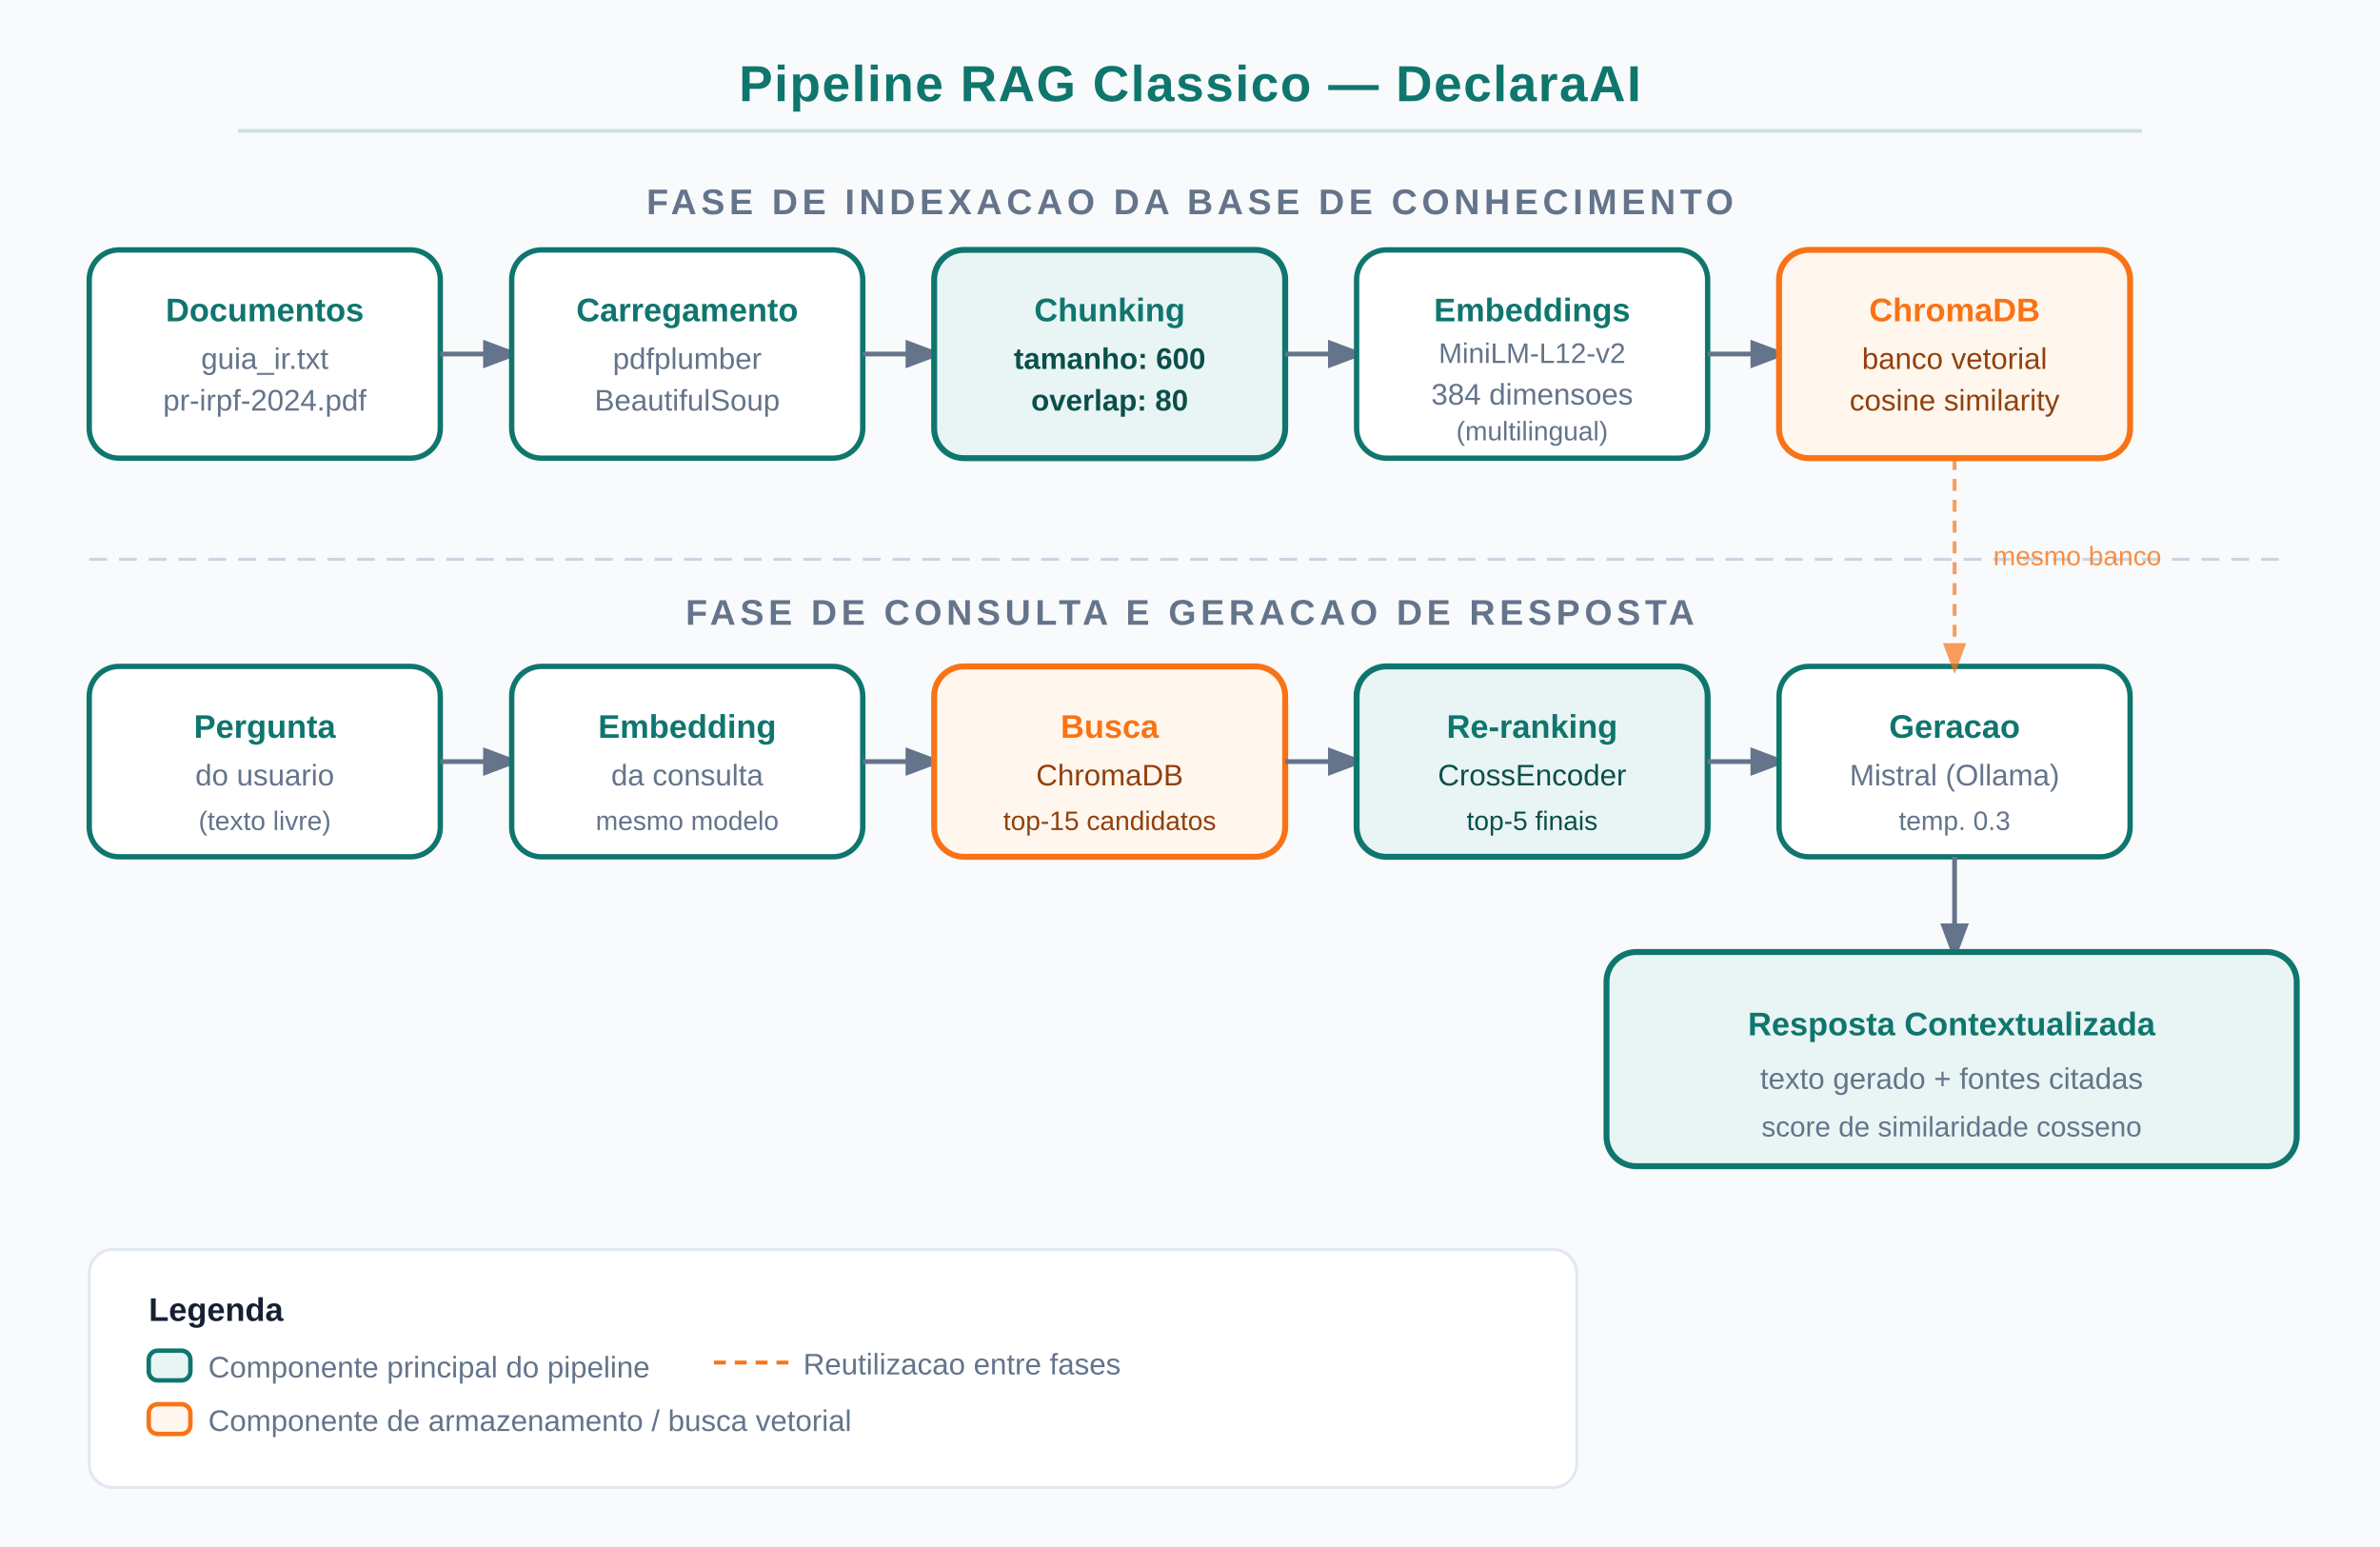
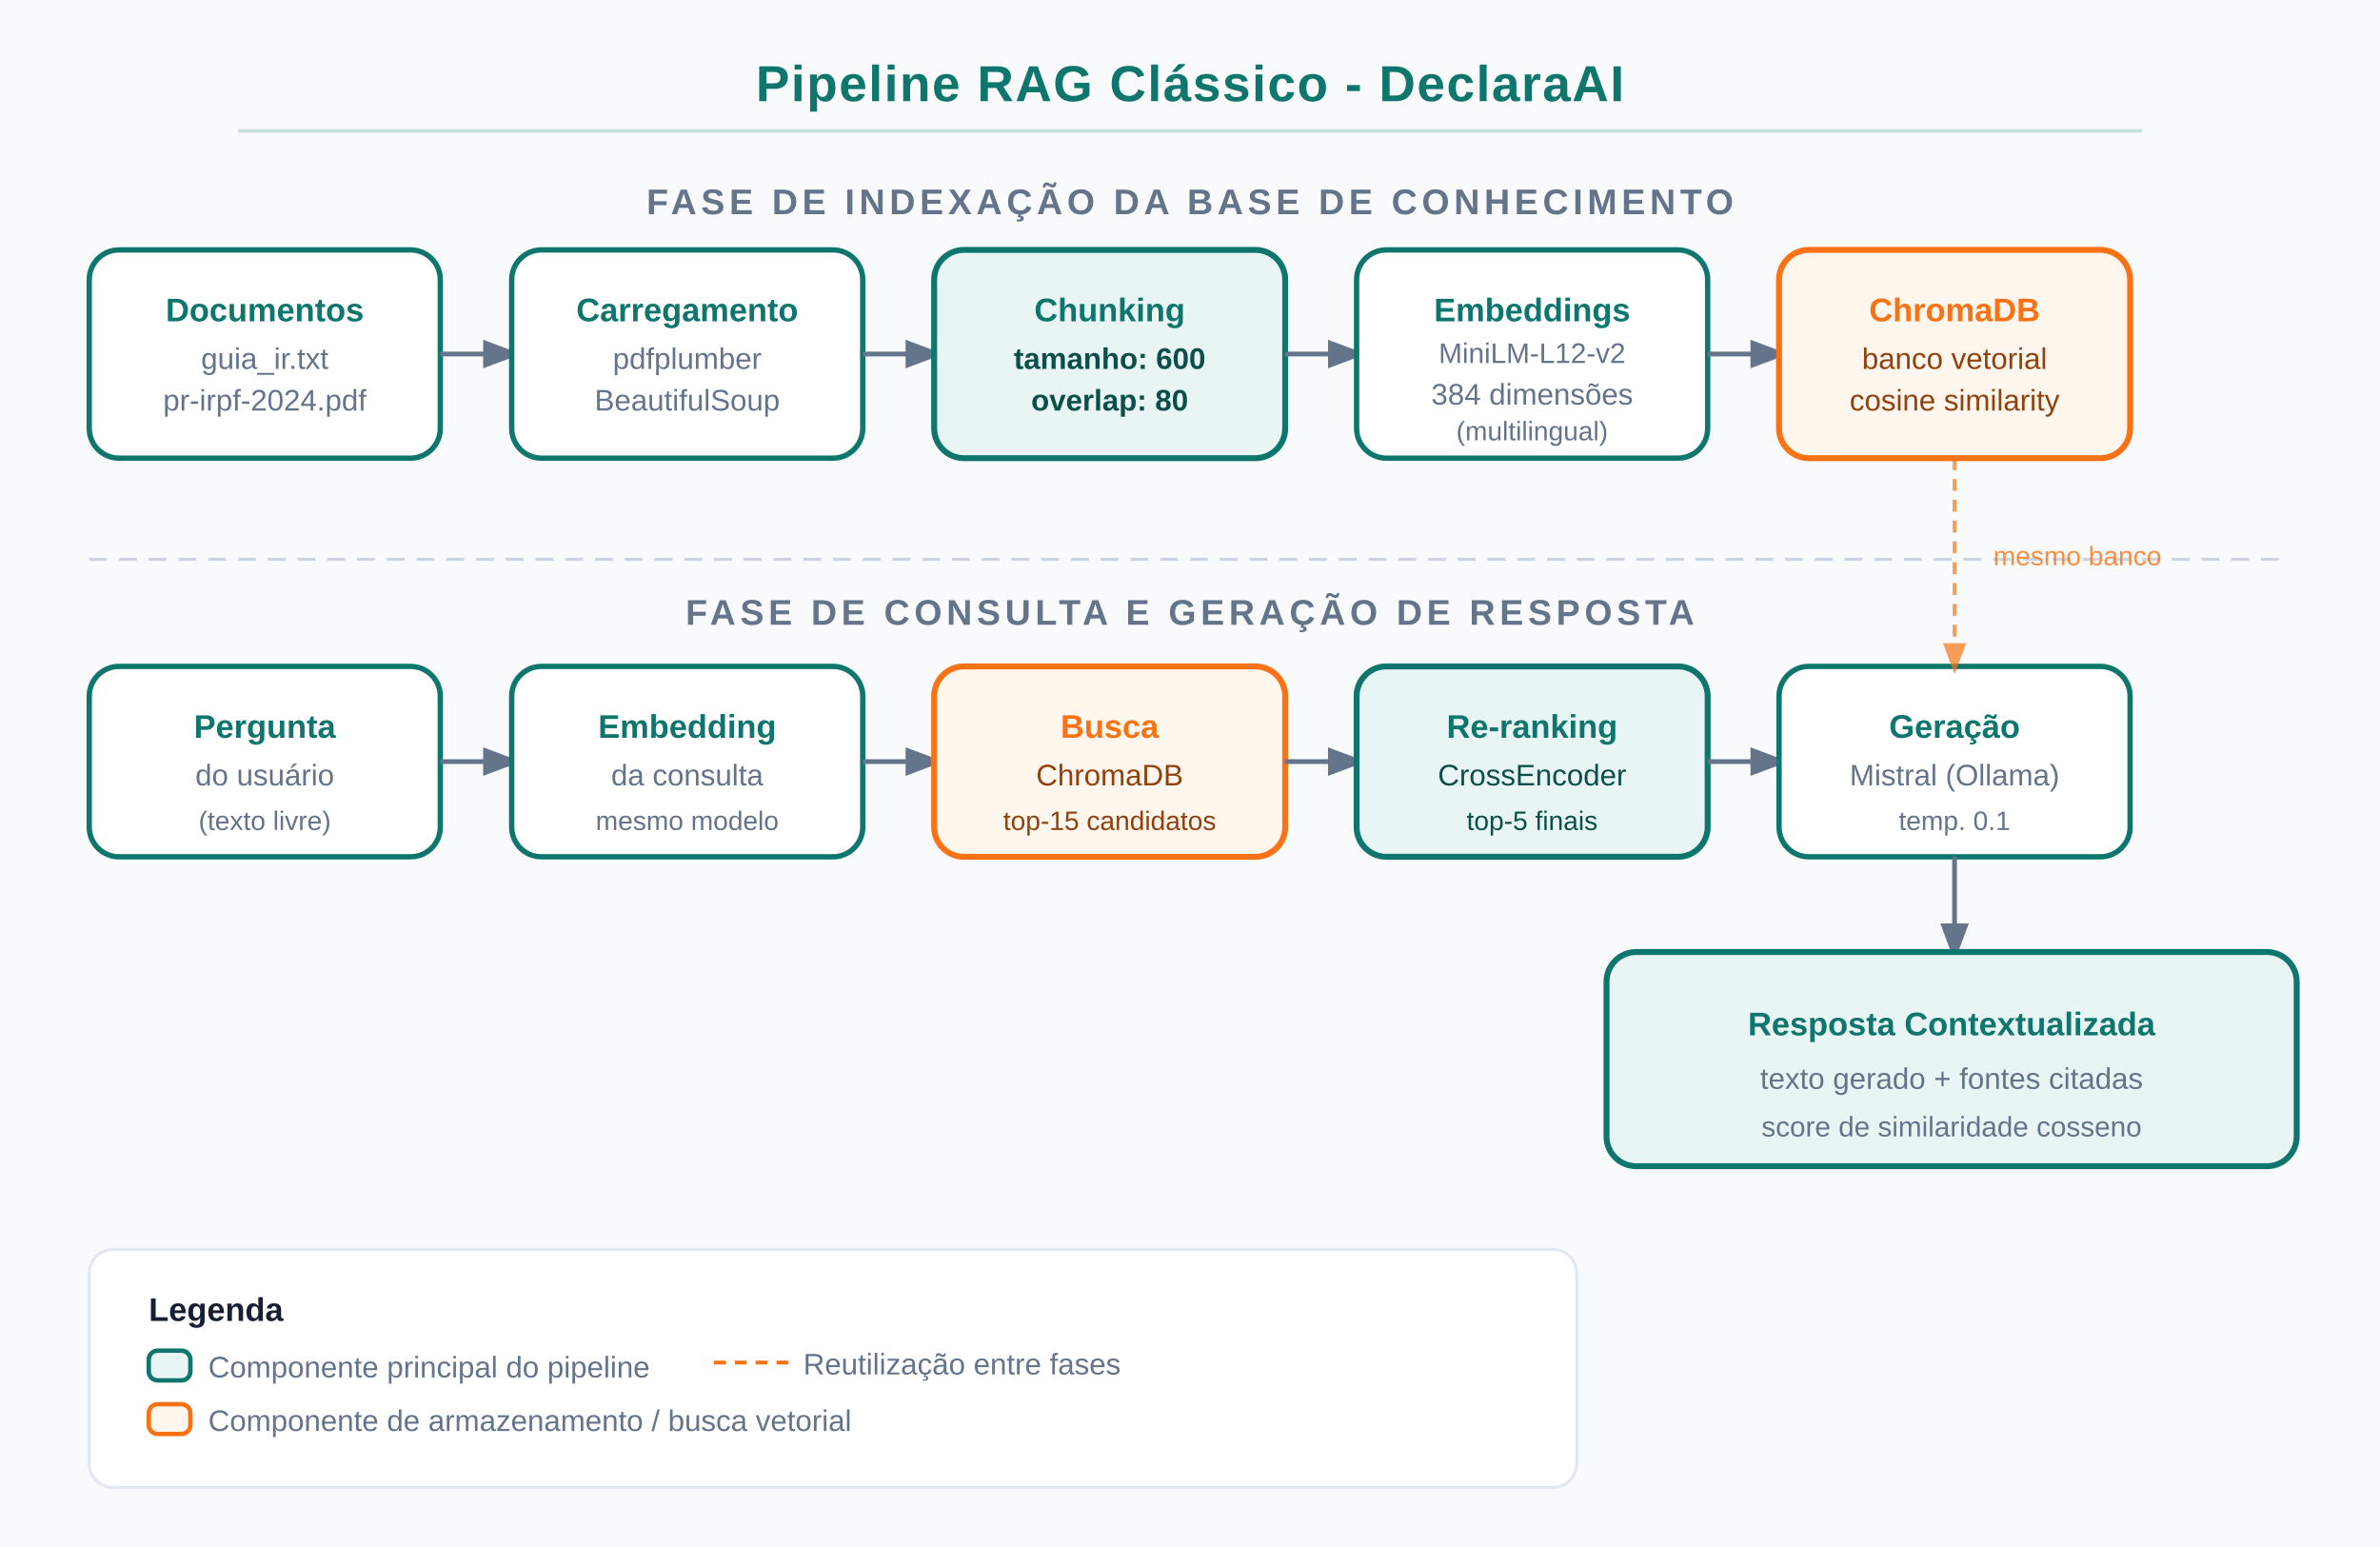
<svg xmlns="http://www.w3.org/2000/svg" viewBox="0 0 800 520" width="800" height="520" font-family="'Segoe UI', Arial, sans-serif">
  <rect width="800" height="520" fill="#F8FAFC" />
-   <text x="400" y="34" font-size="17" font-weight="700" fill="#0F766E" text-anchor="middle" letter-spacing="0.5">Pipeline RAG Classico — DeclaraAI</text>
+   <text x="400" y="34" font-size="17" font-weight="700" fill="#0F766E" text-anchor="middle" letter-spacing="0.5">Pipeline RAG Clássico - DeclaraAI</text>
  <line x1="80" y1="44" x2="720" y2="44" stroke="#0F766E" stroke-width="1.2" opacity="0.2" />
-   <text x="400" y="72" font-size="12" font-weight="700" fill="#64748B" text-anchor="middle" letter-spacing="1.5">FASE DE INDEXACAO DA BASE DE CONHECIMENTO</text>
+   <text x="400" y="72" font-size="12" font-weight="700" fill="#64748B" text-anchor="middle" letter-spacing="1.5">FASE DE INDEXAÇÃO DA BASE DE CONHECIMENTO</text>
  <rect x="30" y="84" width="118" height="70" rx="10" fill="#FFFFFF" stroke="#0F766E" stroke-width="1.8" />
  <text x="89" y="108" font-size="11" font-weight="700" fill="#0F766E" text-anchor="middle">Documentos</text>
  <text x="89" y="124" font-size="10" fill="#64748B" text-anchor="middle">guia_ir.txt</text>
  <text x="89" y="138" font-size="10" fill="#64748B" text-anchor="middle">pr-irpf-2024.pdf</text>
  <line x1="148" y1="119" x2="172" y2="119" stroke="#64748B" stroke-width="1.6" marker-end="url(#arr)" />
  <rect x="172" y="84" width="118" height="70" rx="10" fill="#FFFFFF" stroke="#0F766E" stroke-width="1.8" />
  <text x="231" y="108" font-size="11" font-weight="700" fill="#0F766E" text-anchor="middle">Carregamento</text>
  <text x="231" y="124" font-size="10" fill="#64748B" text-anchor="middle">pdfplumber</text>
  <text x="231" y="138" font-size="10" fill="#64748B" text-anchor="middle">BeautifulSoup</text>
  <line x1="290" y1="119" x2="314" y2="119" stroke="#64748B" stroke-width="1.6" marker-end="url(#arr)" />
  <rect x="314" y="84" width="118" height="70" rx="10" fill="#E8F5F4" stroke="#0F766E" stroke-width="2" />
  <text x="373" y="108" font-size="11" font-weight="700" fill="#0F766E" text-anchor="middle">Chunking</text>
  <text x="373" y="124" font-size="10" fill="#0B4F4A" text-anchor="middle" font-weight="600">tamanho: 600</text>
  <text x="373" y="138" font-size="10" fill="#0B4F4A" text-anchor="middle" font-weight="600">overlap: 80</text>
  <line x1="432" y1="119" x2="456" y2="119" stroke="#64748B" stroke-width="1.6" marker-end="url(#arr)" />
  <rect x="456" y="84" width="118" height="70" rx="10" fill="#FFFFFF" stroke="#0F766E" stroke-width="1.8" />
  <text x="515" y="108" font-size="11" font-weight="700" fill="#0F766E" text-anchor="middle">Embeddings</text>
  <text x="515" y="122" font-size="9.5" fill="#64748B" text-anchor="middle">MiniLM-L12-v2</text>
-   <text x="515" y="136" font-size="10" fill="#64748B" text-anchor="middle">384 dimensoes</text>
+   <text x="515" y="136" font-size="10" fill="#64748B" text-anchor="middle">384 dimensões</text>
  <text x="515" y="148" font-size="9" fill="#64748B" text-anchor="middle">(multilingual)</text>
  <line x1="574" y1="119" x2="598" y2="119" stroke="#64748B" stroke-width="1.6" marker-end="url(#arr)" />
  <rect x="598" y="84" width="118" height="70" rx="10" fill="#FFF7ED" stroke="#F97316" stroke-width="2" />
  <text x="657" y="108" font-size="11" font-weight="700" fill="#F97316" text-anchor="middle">ChromaDB</text>
  <text x="657" y="124" font-size="10" fill="#92400E" text-anchor="middle">banco vetorial</text>
  <text x="657" y="138" font-size="10" fill="#92400E" text-anchor="middle">cosine similarity</text>
  <line x1="30" y1="188" x2="770" y2="188" stroke="#CBD5E1" stroke-width="1" stroke-dasharray="6,4" />
-   <text x="400" y="210" font-size="12" font-weight="700" fill="#64748B" text-anchor="middle" letter-spacing="1.5">FASE DE CONSULTA E GERACAO DE RESPOSTA</text>
+   <text x="400" y="210" font-size="12" font-weight="700" fill="#64748B" text-anchor="middle" letter-spacing="1.5">FASE DE CONSULTA E GERAÇÃO DE RESPOSTA</text>
  <rect x="30" y="224" width="118" height="64" rx="10" fill="#FFFFFF" stroke="#0F766E" stroke-width="1.8" />
  <text x="89" y="248" font-size="11" font-weight="700" fill="#0F766E" text-anchor="middle">Pergunta</text>
-   <text x="89" y="264" font-size="10" fill="#64748B" text-anchor="middle">do usuario</text>
+   <text x="89" y="264" font-size="10" fill="#64748B" text-anchor="middle">do usuário</text>
  <text x="89" y="279" font-size="9" fill="#64748B" text-anchor="middle">(texto livre)</text>
  <line x1="148" y1="256" x2="172" y2="256" stroke="#64748B" stroke-width="1.6" marker-end="url(#arr)" />
  <rect x="172" y="224" width="118" height="64" rx="10" fill="#FFFFFF" stroke="#0F766E" stroke-width="1.8" />
  <text x="231" y="248" font-size="11" font-weight="700" fill="#0F766E" text-anchor="middle">Embedding</text>
  <text x="231" y="264" font-size="10" fill="#64748B" text-anchor="middle">da consulta</text>
  <text x="231" y="279" font-size="9" fill="#64748B" text-anchor="middle">mesmo modelo</text>
  <line x1="290" y1="256" x2="314" y2="256" stroke="#64748B" stroke-width="1.6" marker-end="url(#arr)" />
  <rect x="314" y="224" width="118" height="64" rx="10" fill="#FFF7ED" stroke="#F97316" stroke-width="2" />
  <text x="373" y="248" font-size="11" font-weight="700" fill="#F97316" text-anchor="middle">Busca</text>
  <text x="373" y="264" font-size="10" fill="#92400E" text-anchor="middle">ChromaDB</text>
  <text x="373" y="279" font-size="9" fill="#92400E" text-anchor="middle">top-15 candidatos</text>
  <line x1="432" y1="256" x2="456" y2="256" stroke="#64748B" stroke-width="1.6" marker-end="url(#arr)" />
  <rect x="456" y="224" width="118" height="64" rx="10" fill="#E8F5F4" stroke="#0F766E" stroke-width="2" />
  <text x="515" y="248" font-size="11" font-weight="700" fill="#0F766E" text-anchor="middle">Re-ranking</text>
  <text x="515" y="264" font-size="10" fill="#0B4F4A" text-anchor="middle">CrossEncoder</text>
  <text x="515" y="279" font-size="9" fill="#0B4F4A" text-anchor="middle">top-5 finais</text>
  <line x1="574" y1="256" x2="598" y2="256" stroke="#64748B" stroke-width="1.6" marker-end="url(#arr)" />
  <rect x="598" y="224" width="118" height="64" rx="10" fill="#FFFFFF" stroke="#0F766E" stroke-width="1.8" />
-   <text x="657" y="248" font-size="11" font-weight="700" fill="#0F766E" text-anchor="middle">Geracao</text>
+   <text x="657" y="248" font-size="11" font-weight="700" fill="#0F766E" text-anchor="middle">Geração</text>
  <text x="657" y="264" font-size="10" fill="#64748B" text-anchor="middle">Mistral (Ollama)</text>
-   <text x="657" y="279" font-size="9" fill="#64748B" text-anchor="middle">temp. 0.3</text>
+   <text x="657" y="279" font-size="9" fill="#64748B" text-anchor="middle">temp. 0.1</text>
  <line x1="657" y1="288" x2="657" y2="320" stroke="#64748B" stroke-width="1.6" marker-end="url(#arr)" />
  <rect x="540" y="320" width="232" height="72" rx="10" fill="#E8F5F4" stroke="#0F766E" stroke-width="2" />
  <text x="656" y="348" font-size="11" font-weight="700" fill="#0F766E" text-anchor="middle">Resposta Contextualizada</text>
  <text x="656" y="366" font-size="10" fill="#64748B" text-anchor="middle">texto gerado + fontes citadas</text>
  <text x="656" y="382" font-size="9.5" fill="#64748B" text-anchor="middle">score de similaridade cosseno</text>
  <path d="M657 154 Q657 174 657 194 Q657 210 657 224" fill="none" stroke="#F97316" stroke-width="1.3" stroke-dasharray="4,3" marker-end="url(#arrOrange)" opacity="0.7" />
  <text x="670" y="190" font-size="9" fill="#F97316" opacity="0.8">mesmo banco</text>
  <rect x="30" y="420" width="500" height="80" rx="8" fill="#FFFFFF" stroke="#E2E8F0" stroke-width="1" />
  <text x="50" y="444" font-size="11" font-weight="700" fill="#172033">Legenda</text>
  <rect x="50" y="454" width="14" height="10" rx="3" fill="#E8F5F4" stroke="#0F766E" stroke-width="1.5" />
  <text x="70" y="463" font-size="10" fill="#64748B">Componente principal do pipeline</text>
  <rect x="50" y="472" width="14" height="10" rx="3" fill="#FFF7ED" stroke="#F97316" stroke-width="1.5" />
  <text x="70" y="481" font-size="10" fill="#64748B">Componente de armazenamento / busca vetorial</text>
  <line x1="240" y1="458" x2="265" y2="458" stroke="#F97316" stroke-width="1.3" stroke-dasharray="4,3" />
-   <text x="270" y="462" font-size="10" fill="#64748B">Reutilizacao entre fases</text>
+   <text x="270" y="462" font-size="10" fill="#64748B">Reutilização entre fases</text>
  <defs>
    <marker id="arr" markerWidth="8" markerHeight="8" refX="6" refY="3" orient="auto">
      <path d="M0,0 L0,6 L8,3 z" fill="#64748B" />
    </marker>
    <marker id="arrOrange" markerWidth="8" markerHeight="8" refX="6" refY="3" orient="auto">
      <path d="M0,0 L0,6 L8,3 z" fill="#F97316" />
    </marker>
  </defs>
</svg>
